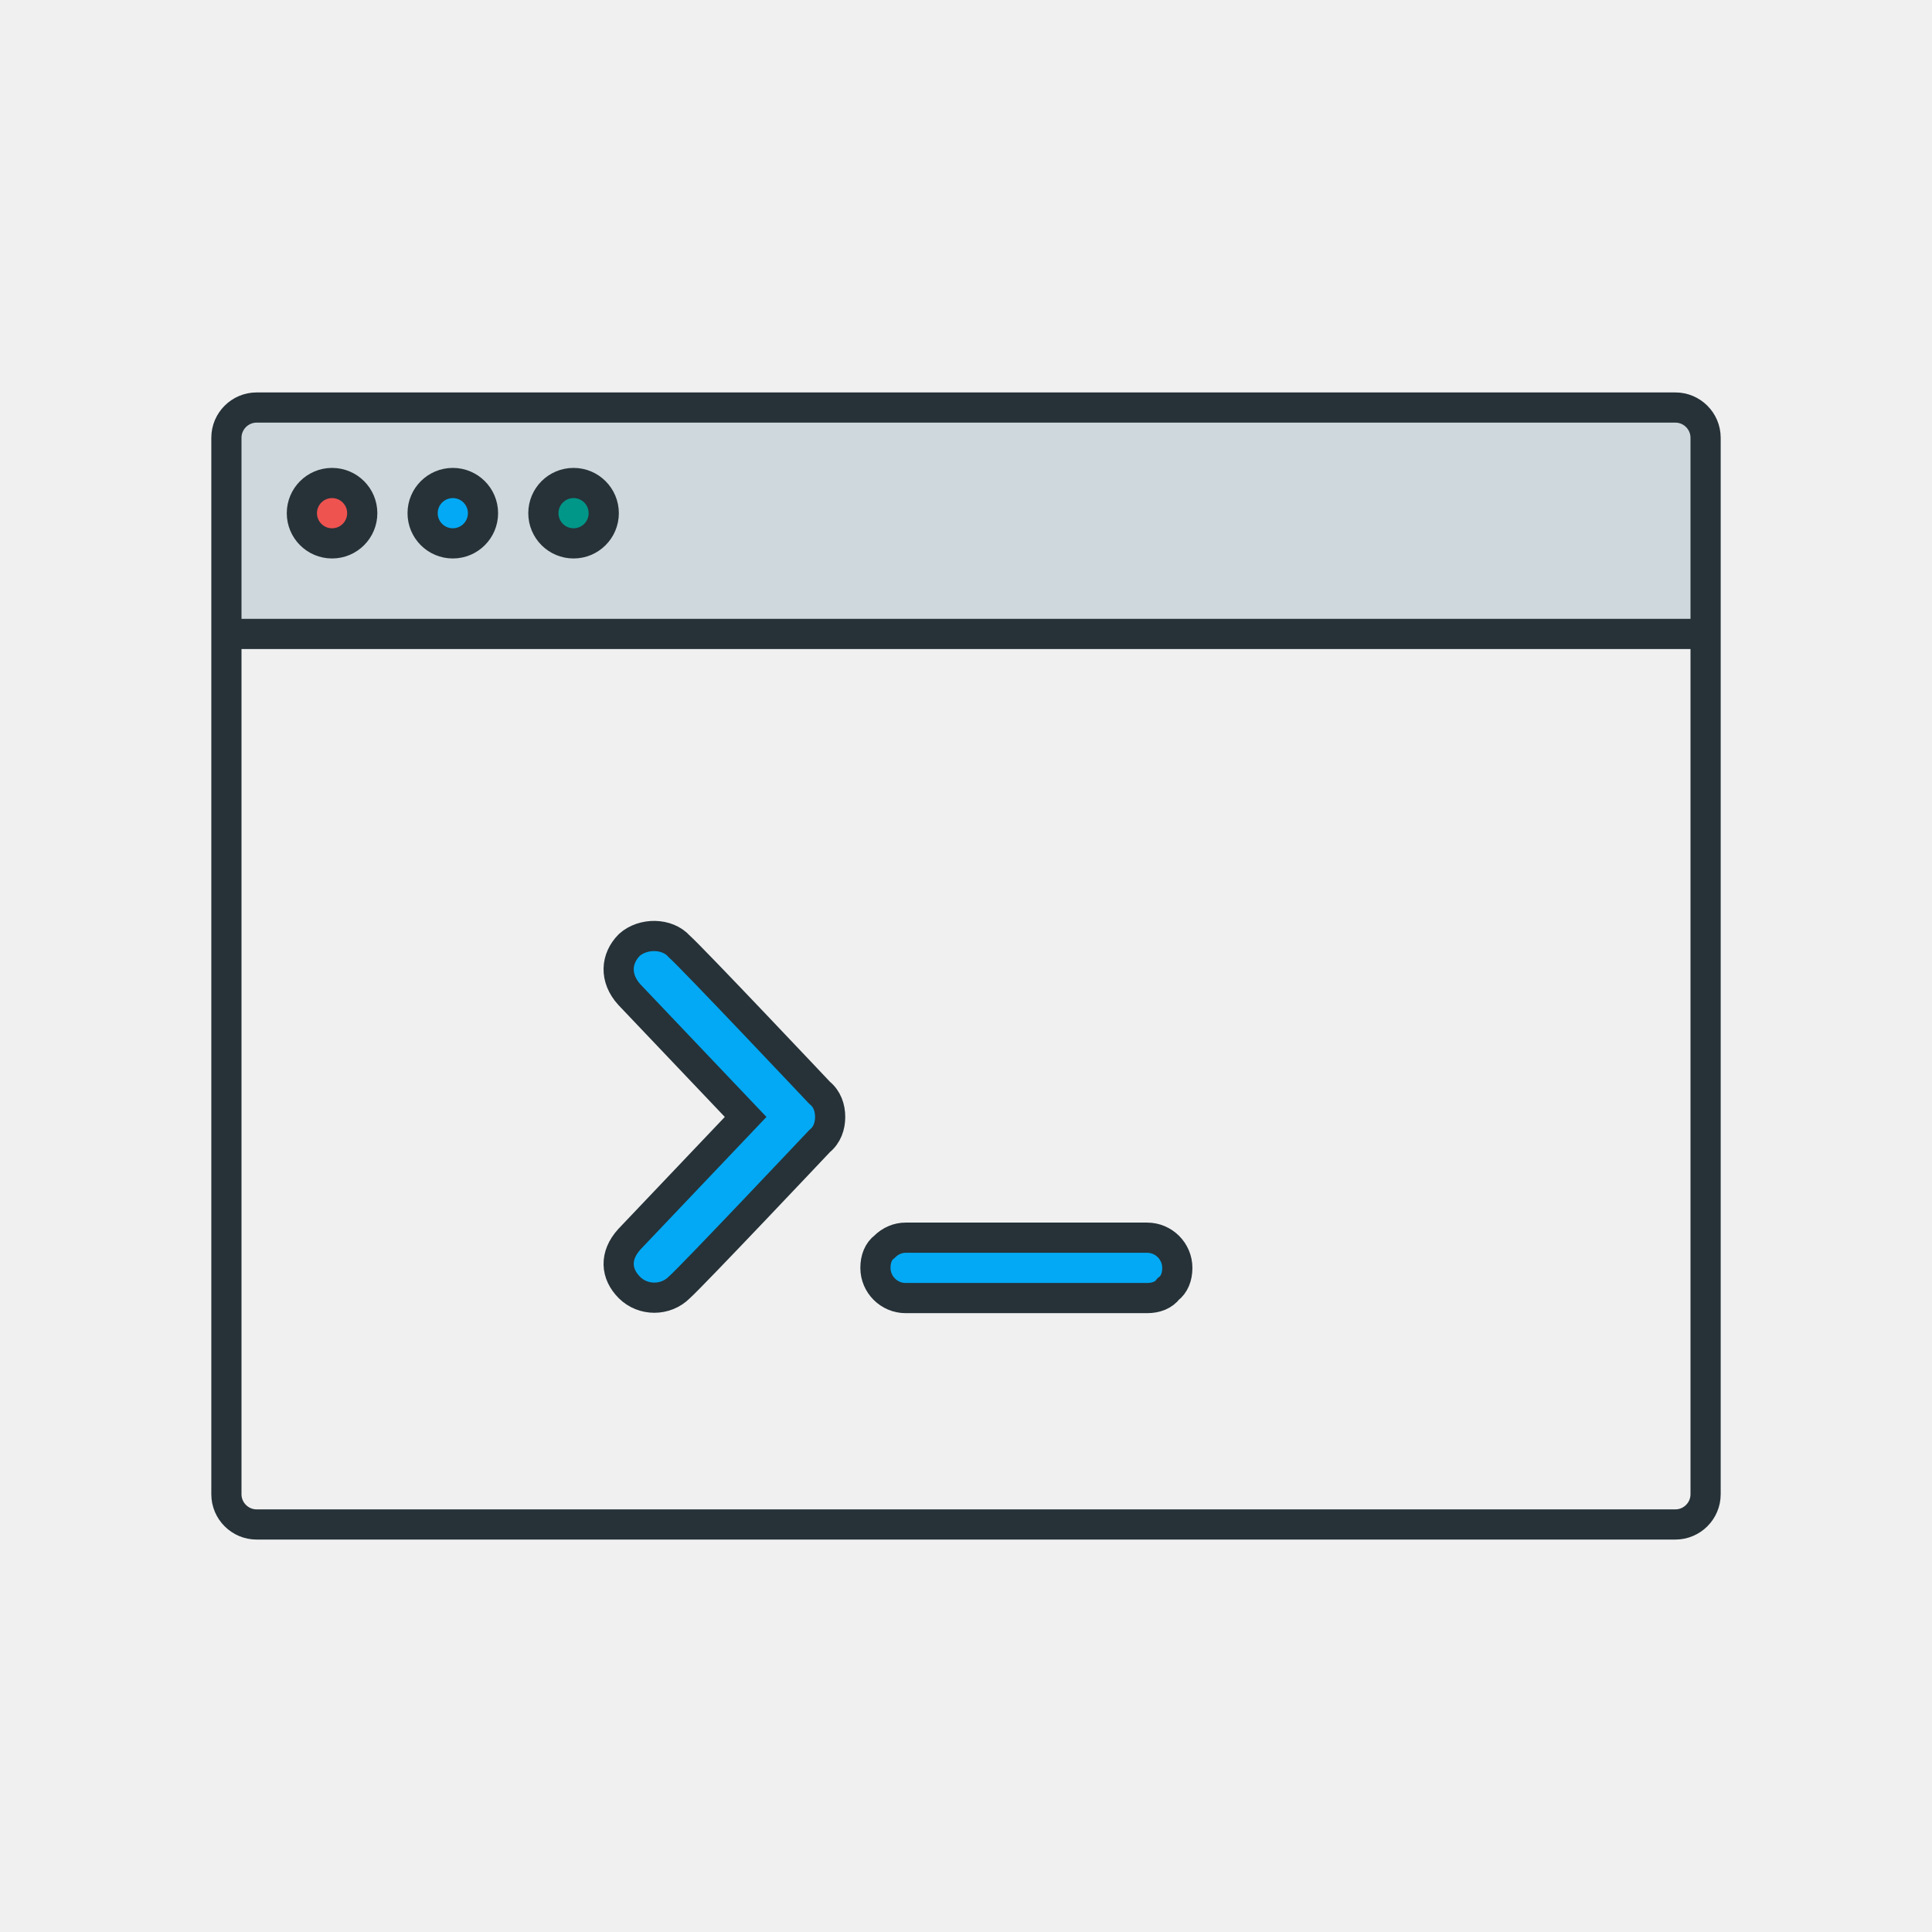
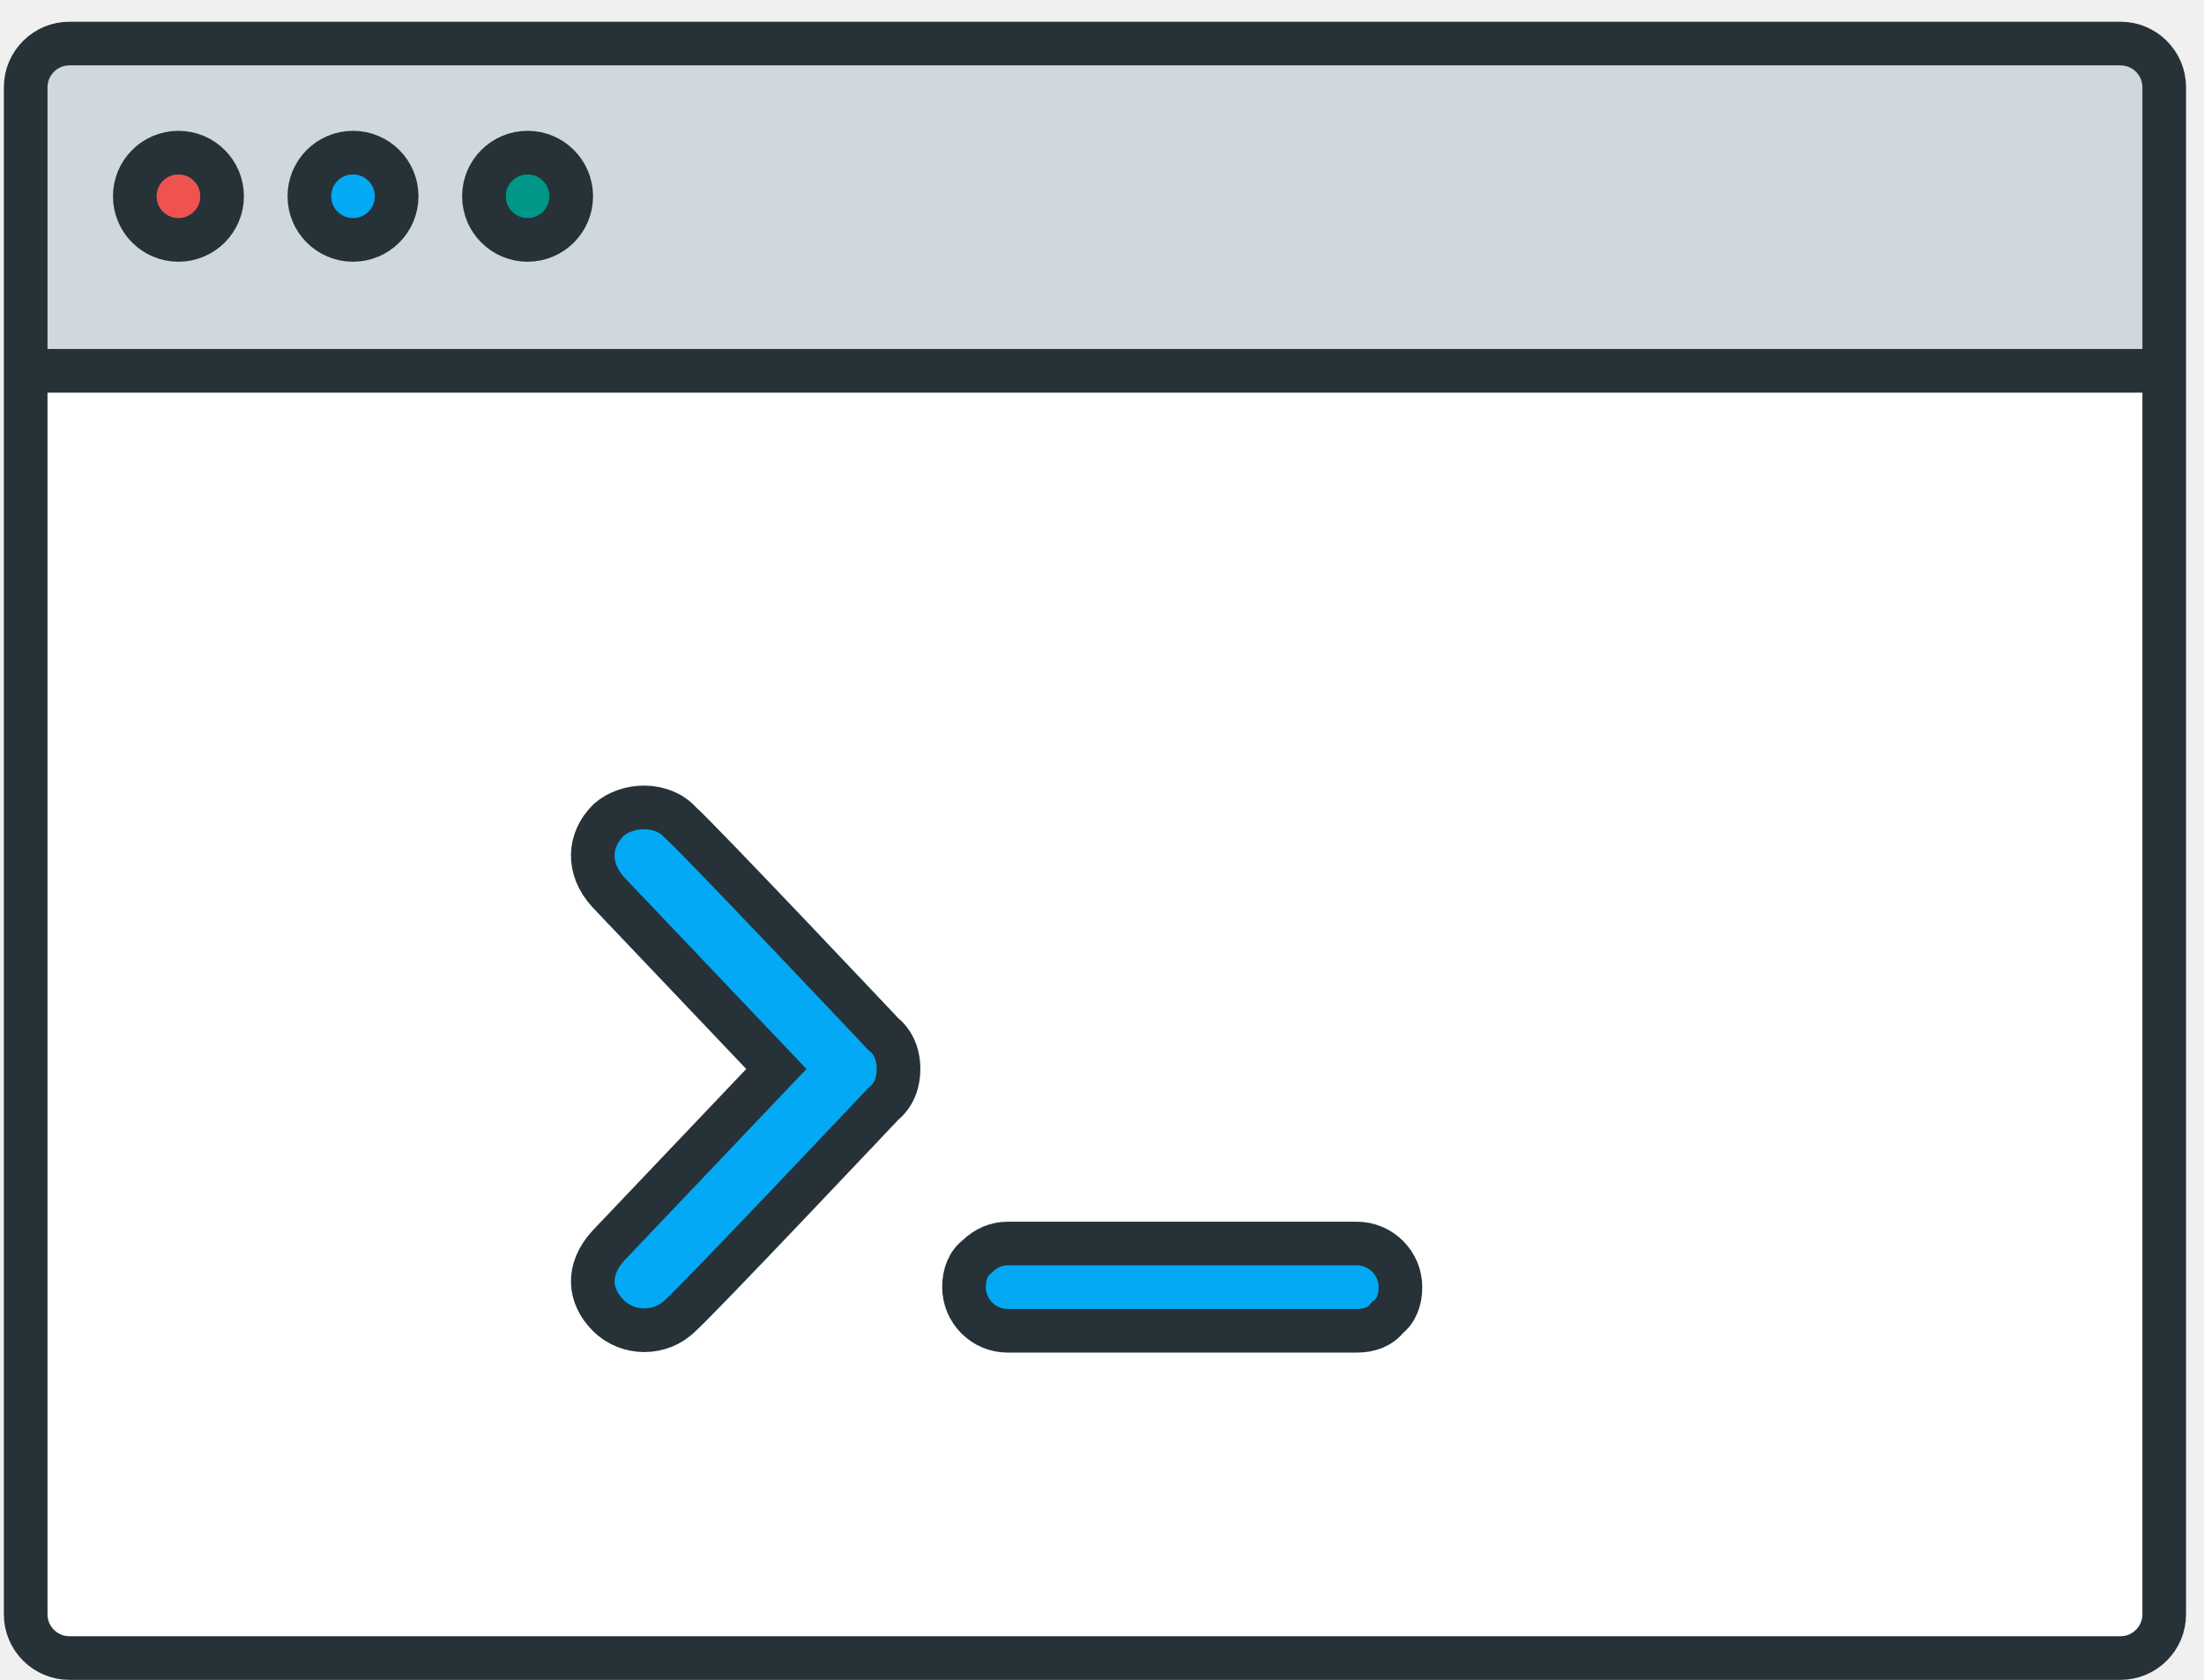
- <svg xmlns="http://www.w3.org/2000/svg" version="1.1" x="0px" y="0px" viewBox="0 0 128 128" style="enable-background:new 0 0 128 128;" xml:space="preserve">
-   <style type="text/css">
- 	.st0{fill:none;stroke:#263238;stroke-width:2;stroke-miterlimit:10;}
- 	.st1{fill:#EF5350;stroke:#263238;stroke-width:2;stroke-miterlimit:10;}
- 	.st2{fill:#009688;stroke:#263238;stroke-width:2;stroke-miterlimit:10;}
- 	.st3{fill:#03A9F4;stroke:#263238;stroke-width:2;stroke-miterlimit:10;}
- 	.st4{fill:#CFD8DC;stroke:#263238;stroke-width:2;stroke-miterlimit:10;}
- 	.st5{display:none;}
- 	.st6{display:inline;}
- 	.st7{display:inline;fill:none;stroke:#263238;stroke-width:2;stroke-miterlimit:10;}
- 	.st8{fill:#009688;}
- 	.st9{fill:#03A9F4;}
- 	.st10{fill:#EF5350;}
- 	.st11{fill:#CFD8DC;}
- 	.st12{fill-rule:evenodd;clip-rule:evenodd;fill:none;stroke:#263238;stroke-width:2;stroke-miterlimit:10;}
- 	.st13{fill:#37474F;}
- 	
- 		.st14{display:inline;fill:none;stroke:#263238;stroke-width:2;stroke-linecap:round;stroke-miterlimit:10;stroke-dasharray:1.933,3.866;}
- 	.st15{fill:#263238;}
- 	.st16{display:inline;fill:#263238;}
- 	.st17{display:inline;fill:#FFFFFF;stroke:#000000;stroke-width:2;stroke-miterlimit:10;}
- 	.st18{display:inline;fill-rule:evenodd;clip-rule:evenodd;fill:none;stroke:#263238;stroke-width:2;stroke-miterlimit:10;}
- 	.st19{fill:#58595B;}
- 	.st20{fill:url(#SVGID_1_);}
- 	.st21{fill:url(#SVGID_2_);}
- 	.st22{fill:url(#SVGID_3_);}
- 	.st23{fill:none;stroke:#4A4A4C;stroke-width:0.5;}
- 	.st24{opacity:0.23;fill:#231F20;enable-background:new    ;}
- 	.st25{fill:none;stroke:#A8ABAD;stroke-width:0.5;}
- 	.st26{fill:none;stroke:#37474F;stroke-width:0.5;}
- 	.st27{fill:#6D6E70;}
- 	.st28{fill:#FFFFFF;}
- 	.st29{display:inline;fill:none;stroke:#000000;stroke-width:2;stroke-linecap:round;stroke-linejoin:round;}
- 	.st30{fill:none;stroke:#000000;stroke-width:2;stroke-linecap:round;stroke-linejoin:round;}
- 	.st31{display:inline;fill:none;}
- 	.st32{fill:none;}
- 	.st33{display:inline;fill-rule:evenodd;clip-rule:evenodd;fill:#263238;}
- </style>
-   <g id="command_line_interface">
-     <g id="raw_11_" class="st5">
-       <path class="st7" d="M111,101H17c-1.1,0-2-0.9-2-2V29c0-1.1,0.9-2,2-2h94c1.1,0,2,0.9,2,2v70C113,100.1,112.1,101,111,101z" />
-       <line class="st7" x1="15" y1="42" x2="113" y2="42" />
-       <circle class="st7" cx="22" cy="34" r="2" />
-       <circle class="st7" cx="30" cy="34" r="2" />
-       <circle class="st7" cx="38" cy="34" r="2" />
-       <path class="st7" d="M45,62.7c0.9,0.8,9.3,9.7,9.3,9.7c0.5,0.5,0.7,1,0.7,1.6s-0.2,1.2-0.7,1.6c0,0-8.4,8.9-9.3,9.7    c-0.9,0.8-2.4,0.9-3.3,0c-0.9-0.9-1-2.2,0-3.3l7.7-8.1l-7.7-8.1c-1-1.1-0.9-2.4,0-3.3C42.6,61.8,44.2,61.8,45,62.7z" />
-       <path class="st7" d="M76,86H60c-1.1,0-2-0.9-2-2l0,0c0-1.1,0.9-2,2-2h16c1.1,0,2,0.9,2,2l0,0C78,85.1,77.1,86,76,86z" />
-     </g>
-     <g id="Live_Paint_1_">
-       <g id="XMLID_12_">
-         <g>
-           <path class="st11" d="M113,29v13H15V29c0-1.1,0.9-2,2-2h94C112.1,27,113,27.9,113,29z M40,34c0-1.1-0.9-2-2-2s-2,0.9-2,2      s0.9,2,2,2S40,35.1,40,34z M32,34c0-1.1-0.9-2-2-2s-2,0.9-2,2s0.9,2,2,2S32,35.1,32,34z M24,34c0-1.1-0.9-2-2-2s-2,0.9-2,2      s0.9,2,2,2S24,35.1,24,34z" />
-           <path class="st9" d="M76,82c1.1,0,2,0.9,2,2c0,0.6-0.2,1.1-0.6,1.4C77.1,85.8,76.6,86,76,86H60c-1.1,0-2-0.9-2-2      c0-0.6,0.2-1.1,0.6-1.4C59,82.2,59.5,82,60,82H76z" />
-           <path class="st9" d="M54.3,72.4c0.5,0.4,0.7,1,0.7,1.6s-0.2,1.2-0.7,1.6c0,0-8.4,8.9-9.3,9.7c-0.9,0.9-2.4,0.9-3.3,0      c-0.9-0.9-1-2.1,0-3.2l7.7-8.1l-7.7-8.1c-1-1.1-0.9-2.4,0-3.3c0.9-0.9,2.5-0.8,3.3,0C45.9,63.5,54.3,72.4,54.3,72.4z" />
-           <circle class="st8" cx="38" cy="34" r="2" />
-           <circle class="st9" cx="30" cy="34" r="2" />
-           <circle class="st10" cx="22" cy="34" r="2" />
-         </g>
-         <g>
-           <path class="st0" d="M113,42v57c0,1.1-0.9,2-2,2H17c-1.1,0-2-0.9-2-2V42V29c0-1.1,0.9-2,2-2h94c1.1,0,2,0.9,2,2V42z" />
-           <line class="st0" x1="15" y1="42" x2="113" y2="42" />
-           <circle class="st0" cx="22" cy="34" r="2" />
-           <circle class="st0" cx="30" cy="34" r="2" />
-           <circle class="st0" cx="38" cy="34" r="2" />
-           <path class="st0" d="M45,62.7c0.9,0.8,9.3,9.7,9.3,9.7c0.5,0.4,0.7,1,0.7,1.6s-0.2,1.2-0.7,1.6c0,0-8.4,8.9-9.3,9.7      c-0.9,0.9-2.4,0.9-3.3,0c-0.9-0.9-1-2.1,0-3.2l7.7-8.1l-7.7-8.1c-1-1.1-0.9-2.4,0-3.3C42.6,61.8,44.2,61.8,45,62.7z" />
-           <path class="st0" d="M76,86H60c-1.1,0-2-0.9-2-2c0-0.6,0.2-1.1,0.6-1.4C59,82.2,59.5,82,60,82h16c1.1,0,2,0.9,2,2      c0,0.6-0.2,1.1-0.6,1.4C77.1,85.8,76.6,86,76,86z" />
-         </g>
-       </g>
-     </g>
+ <svg xmlns="http://www.w3.org/2000/svg" viewBox="0 0 101 77">
+   <g fill="none" fill-rule="evenodd" transform="translate(1 1)">
+     <path fill="#FFF" d="M98.177 15.996v57c0 1.1-.9 2-2 2h-94c-1.1 0-2-.9-2-2v-70c0-1.1.9-2 2-2h94c1.1 0 2 .9 2 2v13z" />
+     <path fill="#CFD8DC" fill-rule="nonzero" d="M98.177 2.996v13h-98v-13c0-1.1.9-2 2-2h94c1.1 0 2 .9 2 2zm-73 5c0-1.1-.9-2-2-2s-2 .9-2 2 .9 2 2 2 2-.9 2-2zm-8 0c0-1.1-.9-2-2-2s-2 .9-2 2 .9 2 2 2 2-.9 2-2zm-8 0c0-1.1-.9-2-2-2s-2 .9-2 2 .9 2 2 2 2-.9 2-2z" />
+     <path fill="#03A9F4" fill-rule="nonzero" d="M61.177 55.996c1.1 0 2 .9 2 2 0 .6-.2 1.1-.6 1.4-.3.4-.8.6-1.4.6h-16c-1.1 0-2-.9-2-2 0-.6.2-1.1.6-1.4.4-.4.9-.6 1.4-.6h16zm-21.7-9.6c.5.4.7 1 .7 1.6 0 .6-.2 1.2-.7 1.6 0 0-8.4 8.9-9.3 9.7-.9.9-2.4.9-3.3 0-.9-.9-1-2.1 0-3.2l7.7-8.1-7.7-8.1c-1-1.1-.9-2.4 0-3.3.9-.9 2.5-.8 3.3 0 .9.9 9.3 9.8 9.3 9.8z" />
+     <circle cx="23.177" cy="7.996" r="2" fill="#009688" fill-rule="nonzero" />
+     <circle cx="15.177" cy="7.996" r="2" fill="#03A9F4" fill-rule="nonzero" />
+     <circle cx="7.177" cy="7.996" r="2" fill="#EF5350" fill-rule="nonzero" />
+     <path stroke="#263238" stroke-width="2" d="M98.177 15.996v57c0 1.1-.9 2-2 2h-94c-1.1 0-2-.9-2-2v-70c0-1.1.9-2 2-2h94c1.1 0 2 .9 2 2v13zm-98 0h98-98z" />
+     <circle cx="7.177" cy="7.996" r="2" stroke="#263238" stroke-width="2" />
+     <circle cx="15.177" cy="7.996" r="2" stroke="#263238" stroke-width="2" />
+     <circle cx="23.177" cy="7.996" r="2" stroke="#263238" stroke-width="2" />
+     <path stroke="#263238" stroke-width="2" d="M30.177 36.696c.9.8 9.3 9.7 9.3 9.7.5.4.7 1 .7 1.6 0 .6-.2 1.2-.7 1.6 0 0-8.4 8.9-9.3 9.7-.9.9-2.4.9-3.3 0-.9-.9-1-2.1 0-3.2l7.7-8.1-7.7-8.1c-1-1.1-.9-2.4 0-3.3.9-.8 2.5-.8 3.3.1zm31 23.3h-16c-1.1 0-2-.9-2-2 0-.6.2-1.1.6-1.4.4-.4.9-.6 1.4-.6h16c1.1 0 2 .9 2 2 0 .6-.2 1.1-.6 1.4-.3.4-.8.6-1.4.6z" />
  </g>
</svg>
